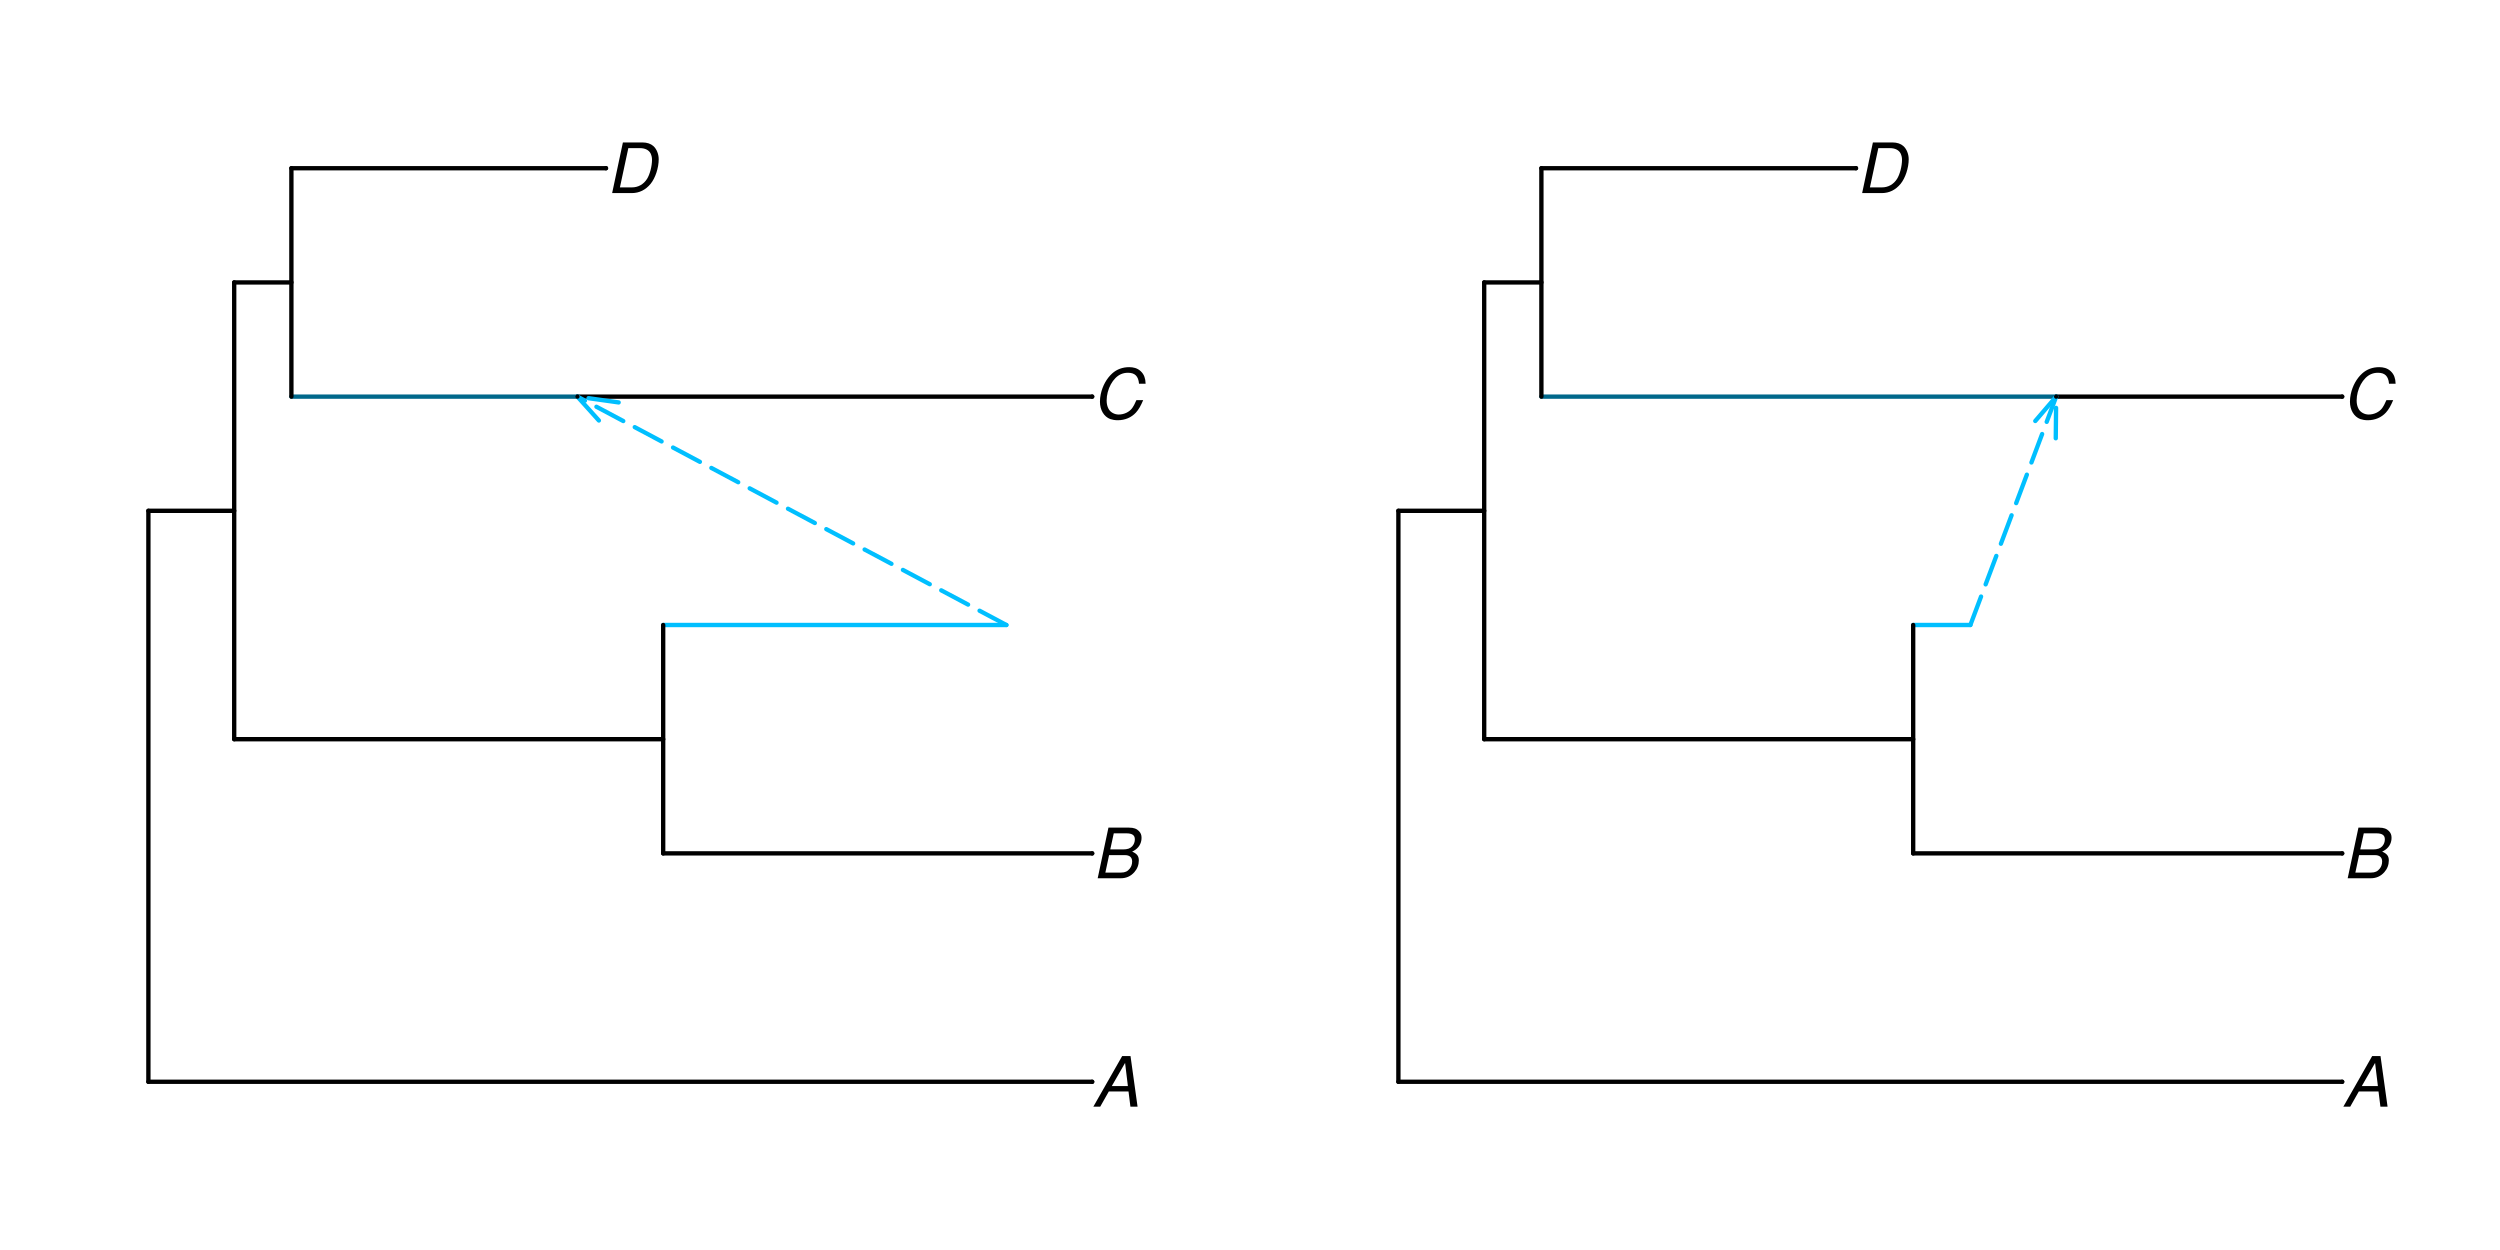
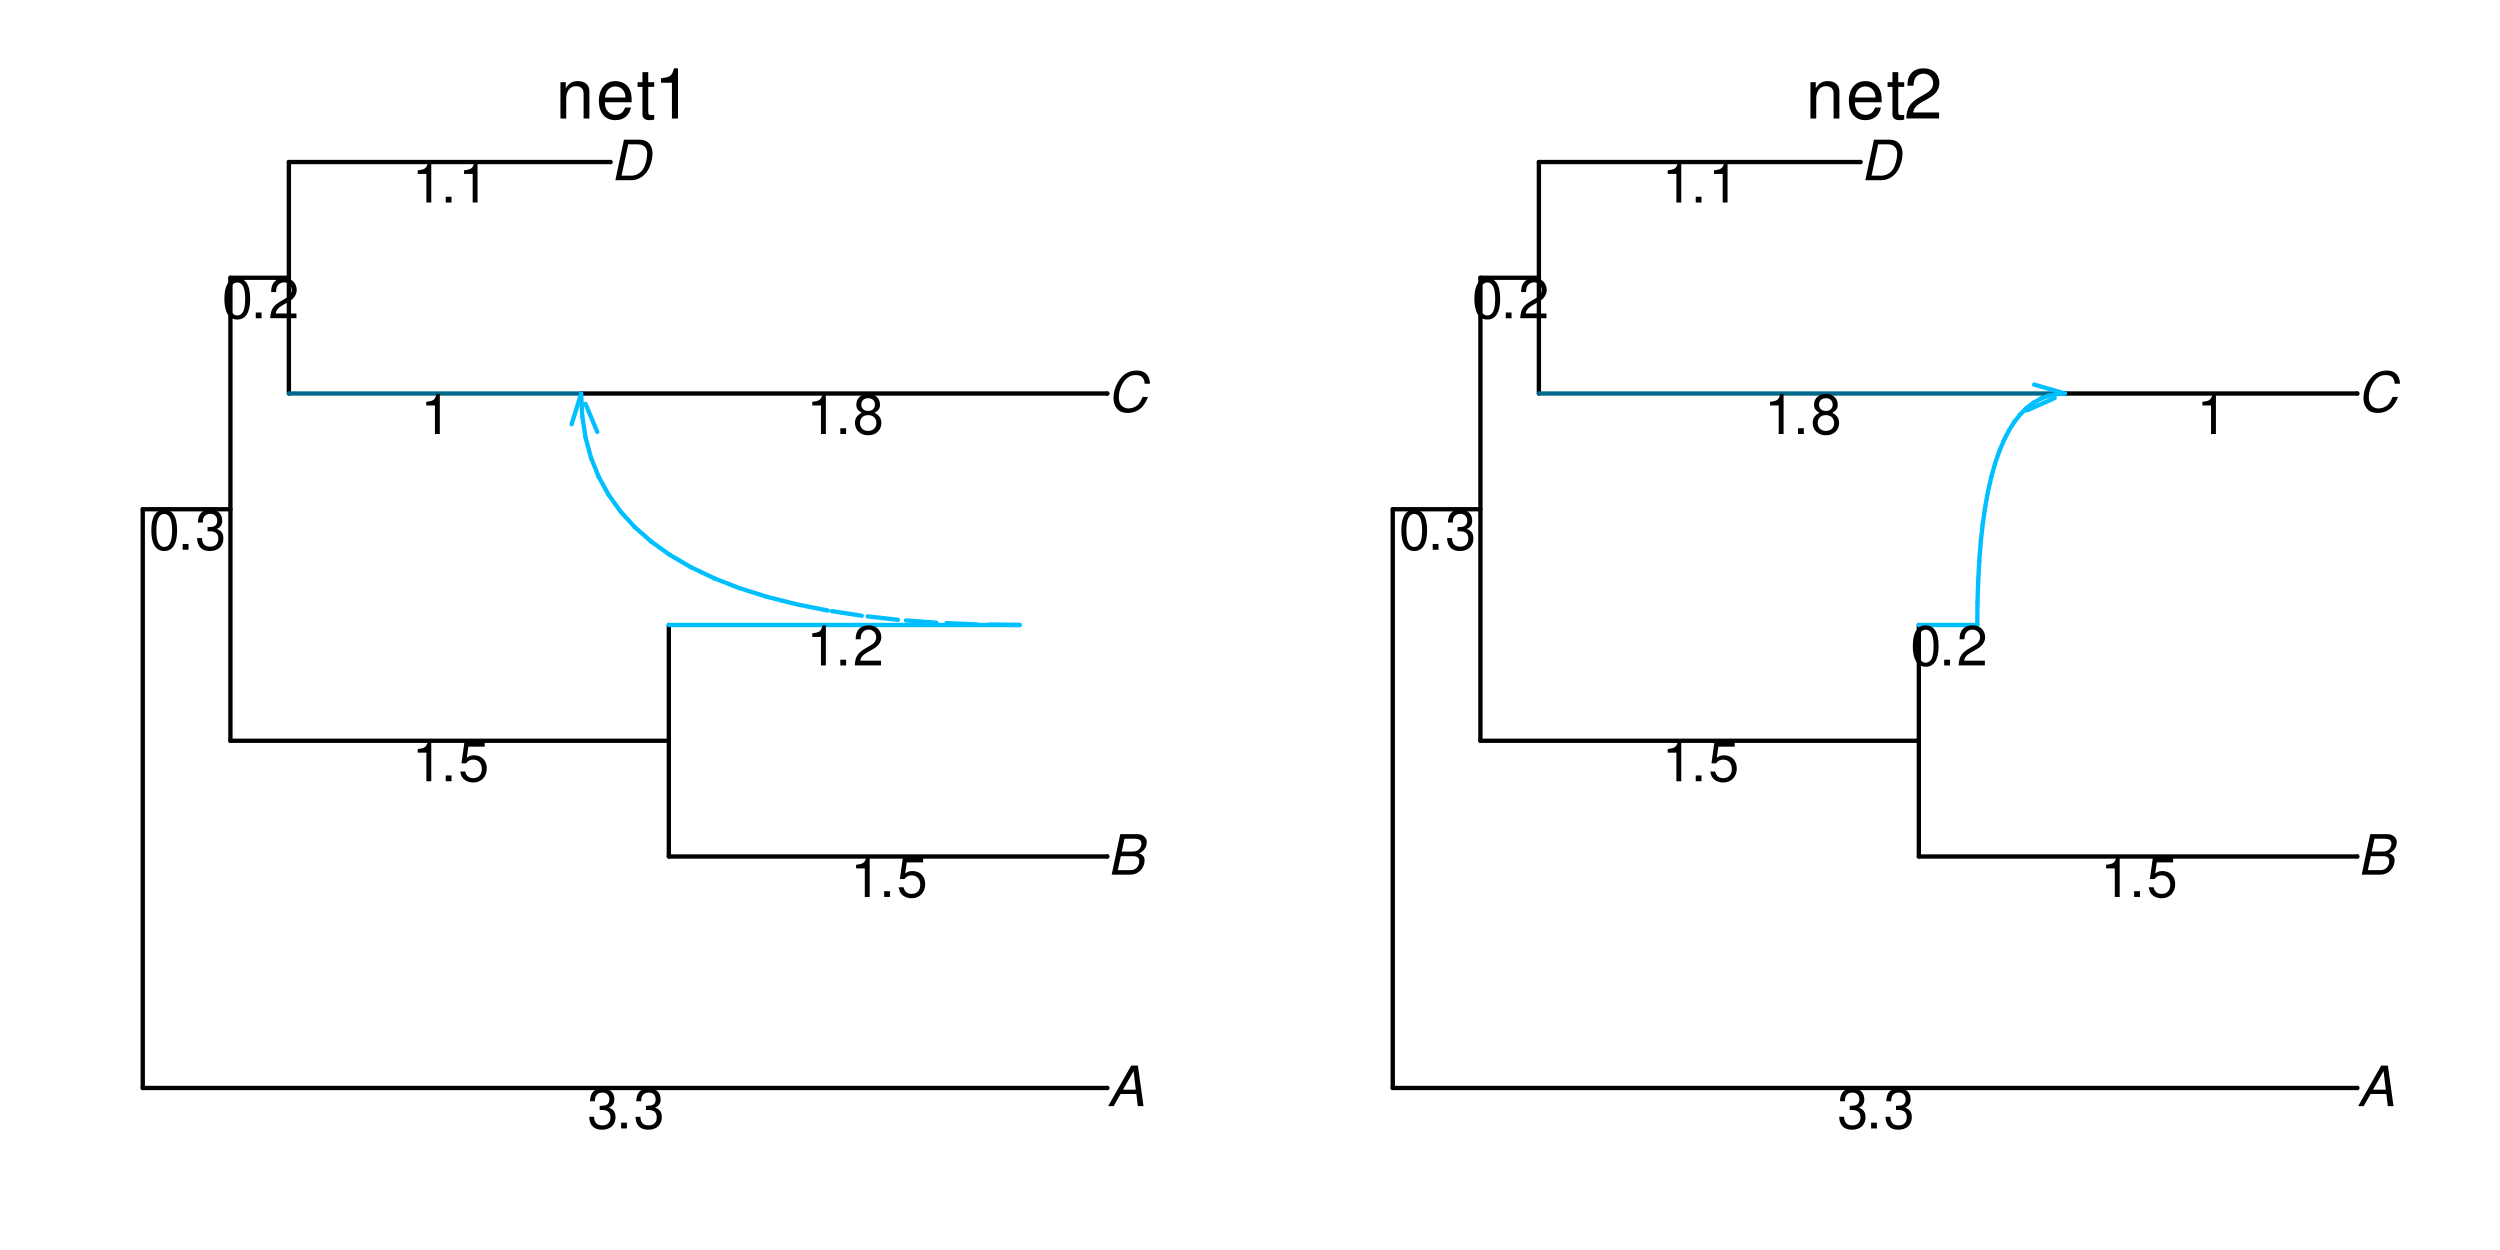
<svg xmlns="http://www.w3.org/2000/svg" xmlns:xlink="http://www.w3.org/1999/xlink" width="432pt" height="216pt" viewBox="0 0 432 216">
  <defs>
    <g>
      <g id="glyph-0-0">
-         <path d="M 6.281 -2.625 L 6.609 0 L 7.844 0 L 6.625 -8.75 L 5.188 -8.75 L 0.203 0 L 1.391 0 L 2.875 -2.625 Z M 6.172 -3.562 L 3.391 -3.562 L 5.688 -7.562 Z M 6.172 -3.562 " />
+         <path d="M 5.031 -2.094 L 5.281 0 L 6.266 0 L 5.297 -7 L 4.141 -7 L 0.156 0 L 1.109 0 L 2.297 -2.094 Z M 4.938 -2.844 L 2.719 -2.844 L 4.547 -6.047 Z M 4.938 -2.844 " />
      </g>
      <g id="glyph-0-1">
-         <path d="M 0.953 0 L 4.906 0 C 5.891 0 6.656 -0.344 7.281 -1.047 C 7.797 -1.625 8.062 -2.312 8.062 -3.094 C 8.062 -3.828 7.734 -4.25 6.906 -4.609 C 7.766 -4.984 8.328 -5.656 8.484 -6.484 C 8.516 -6.641 8.531 -6.812 8.531 -7.016 C 8.531 -7.469 8.406 -7.812 8.094 -8.141 C 7.688 -8.562 7.188 -8.75 6.359 -8.75 L 2.812 -8.75 Z M 3.125 -4.984 L 3.734 -7.766 L 5.891 -7.766 C 6.922 -7.766 7.375 -7.438 7.375 -6.734 C 7.375 -6.281 7.219 -5.859 6.922 -5.531 C 6.562 -5.141 6.094 -4.984 5.297 -4.984 Z M 2.281 -0.984 L 2.922 -4 L 5.641 -4 C 6.469 -4 6.906 -3.625 6.906 -2.906 C 6.906 -2.438 6.781 -2.031 6.5 -1.672 C 6.125 -1.188 5.672 -0.984 5 -0.984 Z M 2.281 -0.984 " />
+         <path d="M 0.766 0 L 3.922 0 C 4.703 0 5.328 -0.266 5.828 -0.828 C 6.234 -1.297 6.453 -1.859 6.453 -2.469 C 6.453 -3.062 6.188 -3.391 5.516 -3.688 C 6.203 -3.984 6.656 -4.531 6.781 -5.188 C 6.812 -5.312 6.828 -5.453 6.828 -5.609 C 6.828 -5.984 6.719 -6.25 6.469 -6.5 C 6.156 -6.844 5.75 -7 5.078 -7 L 2.25 -7 Z M 2.5 -3.984 L 2.984 -6.203 L 4.703 -6.203 C 5.531 -6.203 5.906 -5.953 5.906 -5.375 C 5.906 -5.031 5.766 -4.688 5.531 -4.422 C 5.25 -4.109 4.875 -3.984 4.234 -3.984 Z M 1.828 -0.781 L 2.344 -3.188 L 4.516 -3.188 C 5.172 -3.188 5.531 -2.891 5.531 -2.328 C 5.531 -1.953 5.422 -1.625 5.203 -1.328 C 4.906 -0.953 4.531 -0.781 4 -0.781 Z M 1.828 -0.781 " />
      </g>
      <g id="glyph-0-2">
-         <path d="M 9.234 -6.031 C 9.219 -6.547 9.156 -6.859 9.031 -7.219 C 8.781 -7.938 8.156 -8.531 7.422 -8.75 C 7.109 -8.844 6.75 -8.891 6.391 -8.891 C 5.266 -8.891 4.25 -8.516 3.469 -7.812 C 2.5 -6.938 1.797 -5.672 1.484 -4.234 C 1.391 -3.797 1.344 -3.344 1.344 -2.906 C 1.344 -1.484 2.047 -0.328 3.125 0.078 C 3.5 0.203 3.938 0.281 4.406 0.281 C 5.672 0.281 6.781 -0.188 7.562 -1.047 C 8.031 -1.562 8.406 -2.219 8.812 -3.188 L 7.641 -3.188 C 7.344 -2.516 7.156 -2.141 6.938 -1.844 C 6.438 -1.141 5.516 -0.703 4.578 -0.703 C 3.859 -0.703 3.141 -1.094 2.828 -1.688 C 2.609 -2.094 2.5 -2.578 2.5 -3.125 C 2.5 -5.078 3.594 -7.094 5 -7.688 C 5.359 -7.844 5.766 -7.922 6.188 -7.922 C 7.391 -7.922 7.984 -7.328 8.094 -6.031 Z M 9.234 -6.031 " />
+         <path d="M 7.391 -4.828 C 7.375 -5.234 7.312 -5.484 7.219 -5.766 C 7.016 -6.344 6.531 -6.828 5.938 -7 C 5.672 -7.078 5.406 -7.109 5.109 -7.109 C 4.219 -7.109 3.391 -6.812 2.766 -6.25 C 2 -5.547 1.438 -4.531 1.188 -3.391 C 1.109 -3.031 1.078 -2.672 1.078 -2.328 C 1.078 -1.188 1.625 -0.266 2.5 0.062 C 2.797 0.156 3.141 0.219 3.516 0.219 C 4.531 0.219 5.422 -0.156 6.047 -0.828 C 6.422 -1.25 6.719 -1.781 7.047 -2.547 L 6.109 -2.547 C 5.875 -2 5.719 -1.719 5.547 -1.484 C 5.141 -0.906 4.406 -0.562 3.656 -0.562 C 3.078 -0.562 2.516 -0.875 2.266 -1.344 C 2.094 -1.672 2 -2.062 2 -2.5 C 2 -4.062 2.875 -5.672 4 -6.156 C 4.281 -6.281 4.609 -6.328 4.938 -6.328 C 5.906 -6.328 6.391 -5.859 6.469 -4.828 Z M 7.391 -4.828 " />
      </g>
      <g id="glyph-0-3">
-         <path d="M 1.062 0 L 4.453 0 C 5.75 0 6.844 -0.547 7.719 -1.609 C 8.531 -2.609 9.109 -4.359 9.109 -5.859 C 9.109 -6.734 8.75 -7.625 8.188 -8.125 C 7.734 -8.531 7.094 -8.75 6.312 -8.75 L 2.922 -8.75 Z M 2.406 -0.984 L 3.859 -7.766 L 5.906 -7.766 C 6.734 -7.766 7.375 -7.453 7.688 -6.891 C 7.859 -6.547 7.953 -6.188 7.953 -5.766 C 7.953 -4.656 7.578 -3.219 7.094 -2.453 C 6.484 -1.5 5.562 -0.984 4.469 -0.984 Z M 2.406 -0.984 " />
+         <path d="M 0.859 0 L 3.562 0 C 4.594 0 5.469 -0.438 6.172 -1.281 C 6.828 -2.094 7.281 -3.484 7.281 -4.688 C 7.281 -5.375 7 -6.094 6.547 -6.5 C 6.172 -6.828 5.672 -7 5.047 -7 L 2.344 -7 Z M 1.922 -0.781 L 3.078 -6.203 L 4.719 -6.203 C 5.375 -6.203 5.891 -5.953 6.141 -5.5 C 6.281 -5.234 6.359 -4.938 6.359 -4.609 C 6.359 -3.719 6.062 -2.578 5.672 -1.969 C 5.188 -1.203 4.438 -0.781 3.562 -0.781 Z M 1.922 -0.781 " />
+       </g>
+       <g id="glyph-1-0">
+         <path d="M 2.125 -3.188 L 2.578 -3.188 C 3.5 -3.188 3.984 -2.766 3.984 -1.922 C 3.984 -1.062 3.469 -0.531 2.594 -0.531 C 1.656 -0.531 1.203 -1 1.156 -2.016 L 0.312 -2.016 C 0.344 -1.453 0.438 -1.094 0.609 -0.781 C 0.953 -0.109 1.625 0.219 2.547 0.219 C 3.953 0.219 4.859 -0.625 4.859 -1.938 C 4.859 -2.828 4.516 -3.297 3.703 -3.594 C 4.344 -3.844 4.656 -4.328 4.656 -5.031 C 4.656 -6.219 3.875 -6.938 2.578 -6.938 C 1.203 -6.938 0.484 -6.172 0.453 -4.703 L 1.297 -4.703 C 1.312 -5.125 1.344 -5.359 1.453 -5.578 C 1.641 -5.969 2.062 -6.203 2.594 -6.203 C 3.344 -6.203 3.797 -5.75 3.797 -5 C 3.797 -4.516 3.609 -4.219 3.25 -4.047 C 3.016 -3.953 2.703 -3.922 2.125 -3.906 Z M 2.125 -3.188 " />
+       </g>
+       <g id="glyph-1-1">
+         <path d="M 1.828 -1 L 0.828 -1 L 0.828 0 L 1.828 0 Z M 1.828 -1 " />
+       </g>
+       <g id="glyph-1-2">
+         <path d="M 2.484 -4.938 L 2.484 0 L 3.328 0 L 3.328 -6.938 L 2.766 -6.938 C 2.469 -5.875 2.281 -5.734 0.984 -5.562 L 0.984 -4.938 Z M 2.484 -4.938 " />
+       </g>
+       <g id="glyph-1-3">
+         <path d="M 4.562 -6.797 L 1.062 -6.797 L 0.547 -3.094 L 1.328 -3.094 C 1.719 -3.562 2.047 -3.734 2.578 -3.734 C 3.484 -3.734 4.062 -3.109 4.062 -2.094 C 4.062 -1.125 3.484 -0.531 2.578 -0.531 C 1.828 -0.531 1.375 -0.906 1.188 -1.672 L 0.328 -1.672 C 0.453 -1.109 0.547 -0.844 0.75 -0.594 C 1.125 -0.078 1.828 0.219 2.594 0.219 C 3.969 0.219 4.922 -0.781 4.922 -2.219 C 4.922 -3.562 4.031 -4.484 2.719 -4.484 C 2.25 -4.484 1.859 -4.359 1.469 -4.062 L 1.734 -5.969 L 4.562 -5.969 Z M 4.562 -6.797 " />
+       </g>
+       <g id="glyph-1-4">
+         <path d="M 4.859 -0.828 L 1.281 -0.828 C 1.359 -1.406 1.672 -1.781 2.5 -2.281 L 3.469 -2.828 C 4.406 -3.344 4.906 -4.062 4.906 -4.906 C 4.906 -5.484 4.672 -6.031 4.266 -6.406 C 3.859 -6.766 3.375 -6.938 2.719 -6.938 C 1.859 -6.938 1.219 -6.625 0.844 -6.031 C 0.609 -5.672 0.5 -5.234 0.484 -4.531 L 1.328 -4.531 C 1.359 -5.016 1.406 -5.281 1.531 -5.516 C 1.75 -5.938 2.188 -6.203 2.703 -6.203 C 3.469 -6.203 4.031 -5.641 4.031 -4.891 C 4.031 -4.344 3.719 -3.859 3.125 -3.516 L 2.234 -3 C 0.812 -2.172 0.406 -1.531 0.328 -0.016 L 4.859 -0.016 Z M 4.859 -0.828 " />
+       </g>
+       <g id="glyph-1-5">
+         <path d="M 3.75 -3.656 C 4.469 -4.094 4.688 -4.438 4.688 -5.078 C 4.688 -6.172 3.844 -6.938 2.641 -6.938 C 1.438 -6.938 0.594 -6.172 0.594 -5.094 C 0.594 -4.438 0.812 -4.094 1.516 -3.656 C 0.734 -3.266 0.359 -2.703 0.359 -1.922 C 0.359 -0.656 1.281 0.219 2.641 0.219 C 3.984 0.219 4.922 -0.656 4.922 -1.922 C 4.922 -2.703 4.531 -3.266 3.75 -3.656 Z M 2.641 -6.188 C 3.359 -6.188 3.812 -5.75 3.812 -5.062 C 3.812 -4.406 3.344 -3.984 2.641 -3.984 C 1.922 -3.984 1.453 -4.406 1.453 -5.078 C 1.453 -5.75 1.922 -6.188 2.641 -6.188 Z M 2.641 -3.266 C 3.484 -3.266 4.062 -2.719 4.062 -1.906 C 4.062 -1.078 3.484 -0.531 2.625 -0.531 C 1.797 -0.531 1.219 -1.094 1.219 -1.906 C 1.219 -2.719 1.781 -3.266 2.641 -3.266 Z M 2.641 -3.266 " />
+       </g>
+       <g id="glyph-1-6">
+         <path d="M 2.641 -6.938 C 2 -6.938 1.422 -6.656 1.078 -6.172 C 0.641 -5.562 0.406 -4.641 0.406 -3.359 C 0.406 -1.016 1.188 0.219 2.641 0.219 C 4.078 0.219 4.859 -1.016 4.859 -3.297 C 4.859 -4.641 4.656 -5.547 4.203 -6.172 C 3.844 -6.656 3.281 -6.938 2.641 -6.938 Z M 2.641 -6.188 C 3.547 -6.188 4 -5.25 4 -3.375 C 4 -1.406 3.562 -0.484 2.625 -0.484 C 1.734 -0.484 1.281 -1.438 1.281 -3.344 C 1.281 -5.25 1.734 -6.188 2.641 -6.188 Z M 2.641 -6.188 " />
+       </g>
+       <g id="glyph-2-0">
+         <path d="M 0.844 -6.281 L 0.844 0 L 1.844 0 L 1.844 -3.469 C 1.844 -4.75 2.516 -5.594 3.547 -5.594 C 4.344 -5.594 4.844 -5.109 4.844 -4.359 L 4.844 0 L 5.844 0 L 5.844 -4.75 C 5.844 -5.797 5.062 -6.469 3.859 -6.469 C 2.922 -6.469 2.312 -6.109 1.766 -5.234 L 1.766 -6.281 Z M 0.844 -6.281 " />
+       </g>
+       <g id="glyph-2-1">
+         <path d="M 6.156 -2.812 C 6.156 -3.766 6.078 -4.344 5.906 -4.812 C 5.5 -5.844 4.531 -6.469 3.359 -6.469 C 1.609 -6.469 0.484 -5.141 0.484 -3.062 C 0.484 -0.984 1.562 0.281 3.344 0.281 C 4.781 0.281 5.766 -0.547 6.031 -1.906 L 5.016 -1.906 C 4.734 -1.078 4.172 -0.641 3.375 -0.641 C 2.734 -0.641 2.203 -0.938 1.859 -1.469 C 1.625 -1.828 1.531 -2.188 1.531 -2.812 Z M 1.547 -3.625 C 1.625 -4.781 2.344 -5.547 3.344 -5.547 C 4.375 -5.547 5.078 -4.75 5.078 -3.625 Z M 1.547 -3.625 " />
+       </g>
+       <g id="glyph-2-2">
+         <path d="M 3.047 -6.281 L 2.016 -6.281 L 2.016 -8.016 L 1.016 -8.016 L 1.016 -6.281 L 0.172 -6.281 L 0.172 -5.469 L 1.016 -5.469 L 1.016 -0.719 C 1.016 -0.078 1.453 0.281 2.234 0.281 C 2.5 0.281 2.719 0.25 3.047 0.188 L 3.047 -0.641 C 2.906 -0.609 2.766 -0.594 2.562 -0.594 C 2.141 -0.594 2.016 -0.719 2.016 -1.156 L 2.016 -5.469 L 3.047 -5.469 Z M 3.047 -6.281 " />
+       </g>
+       <g id="glyph-2-3">
+         <path d="M 3.109 -6.188 L 3.109 0 L 4.156 0 L 4.156 -8.672 L 3.469 -8.672 C 3.094 -7.344 2.859 -7.156 1.219 -6.953 L 1.219 -6.188 Z M 3.109 -6.188 " />
+       </g>
+       <g id="glyph-2-4">
+         <path d="M 6.078 -1.047 L 1.594 -1.047 C 1.703 -1.766 2.094 -2.219 3.125 -2.859 L 4.328 -3.531 C 5.516 -4.188 6.125 -5.078 6.125 -6.141 C 6.125 -6.859 5.844 -7.531 5.344 -8 C 4.844 -8.453 4.219 -8.672 3.406 -8.672 C 2.328 -8.672 1.531 -8.297 1.062 -7.547 C 0.75 -7.094 0.625 -6.547 0.594 -5.672 L 1.656 -5.672 C 1.688 -6.266 1.766 -6.609 1.906 -6.906 C 2.188 -7.422 2.734 -7.75 3.375 -7.75 C 4.328 -7.75 5.047 -7.062 5.047 -6.125 C 5.047 -5.422 4.656 -4.828 3.906 -4.391 L 2.797 -3.75 C 1.016 -2.719 0.5 -1.906 0.406 -0.016 L 6.078 -0.016 Z M 6.078 -1.047 " />
      </g>
    </g>
  </defs>
  <rect x="-43.2" y="-21.6" width="518.4" height="259.2" fill="rgb(100%, 100%, 100%)" fill-opacity="1" />
-   <path fill="none" stroke-width="0.75" stroke-linecap="round" stroke-linejoin="round" stroke="rgb(0%, 0%, 0%)" stroke-opacity="1" stroke-miterlimit="10" d="M 25.641 186.934 L 188.727 186.934 " />
-   <path fill="none" stroke-width="0.75" stroke-linecap="round" stroke-linejoin="round" stroke="rgb(0%, 0%, 0%)" stroke-opacity="1" stroke-miterlimit="10" d="M 114.598 147.465 L 188.727 147.465 " />
-   <path fill="none" stroke-width="0.75" stroke-linecap="round" stroke-linejoin="round" stroke="rgb(0%, 74.902%, 100%)" stroke-opacity="1" stroke-miterlimit="10" d="M 114.598 108 L 173.902 108 " />
-   <path fill="none" stroke-width="0.75" stroke-linecap="round" stroke-linejoin="round" stroke="rgb(0%, 0%, 0%)" stroke-opacity="1" stroke-miterlimit="10" d="M 40.469 127.734 L 114.598 127.734 " />
-   <path fill="none" stroke-width="0.75" stroke-linecap="round" stroke-linejoin="round" stroke="rgb(0%, 0%, 0%)" stroke-opacity="1" stroke-miterlimit="10" d="M 99.773 68.535 L 188.727 68.535 " />
-   <path fill="none" stroke-width="0.75" stroke-linecap="round" stroke-linejoin="round" stroke="rgb(0%, 40.784%, 54.51%)" stroke-opacity="1" stroke-miterlimit="10" d="M 50.352 68.535 L 99.773 68.535 " />
-   <path fill="none" stroke-width="0.75" stroke-linecap="round" stroke-linejoin="round" stroke="rgb(0%, 0%, 0%)" stroke-opacity="1" stroke-miterlimit="10" d="M 50.352 29.066 L 104.715 29.066 " />
-   <path fill="none" stroke-width="0.75" stroke-linecap="round" stroke-linejoin="round" stroke="rgb(0%, 0%, 0%)" stroke-opacity="1" stroke-miterlimit="10" d="M 40.469 48.801 L 50.352 48.801 " />
-   <path fill="none" stroke-width="0.75" stroke-linecap="round" stroke-linejoin="round" stroke="rgb(0%, 0%, 0%)" stroke-opacity="1" stroke-miterlimit="10" d="M 25.641 88.266 L 40.469 88.266 " />
-   <path fill="none" stroke-width="0.75" stroke-linecap="round" stroke-linejoin="round" stroke="rgb(0%, 74.902%, 100%)" stroke-opacity="1" stroke-dasharray="5.25 2.25" stroke-miterlimit="10" d="M 173.902 108 L 99.773 68.535 " />
-   <path fill="none" stroke-width="0.75" stroke-linecap="round" stroke-linejoin="round" stroke="rgb(0%, 74.902%, 100%)" stroke-opacity="1" stroke-dasharray="5.25 2.25" stroke-miterlimit="10" d="M 106.902 69.539 L 99.773 68.535 L 104.586 73.887 " />
-   <path fill="none" stroke-width="0.75" stroke-linecap="round" stroke-linejoin="round" stroke="rgb(0%, 0%, 0%)" stroke-opacity="1" stroke-miterlimit="10" d="M 188.727 186.934 L 188.727 186.934 " />
-   <path fill="none" stroke-width="0.75" stroke-linecap="round" stroke-linejoin="round" stroke="rgb(0%, 0%, 0%)" stroke-opacity="1" stroke-miterlimit="10" d="M 188.727 147.465 L 188.727 147.465 " />
-   <path fill="none" stroke-width="0.75" stroke-linecap="round" stroke-linejoin="round" stroke="rgb(0%, 0%, 0%)" stroke-opacity="1" stroke-miterlimit="10" d="M 114.598 147.465 L 114.598 108 " />
-   <path fill="none" stroke-width="0.75" stroke-linecap="round" stroke-linejoin="round" stroke="rgb(0%, 0%, 0%)" stroke-opacity="1" stroke-miterlimit="10" d="M 188.727 68.535 L 188.727 68.535 " />
-   <path fill="none" stroke-width="0.75" stroke-linecap="round" stroke-linejoin="round" stroke="rgb(0%, 0%, 0%)" stroke-opacity="1" stroke-miterlimit="10" d="M 99.773 68.535 L 99.773 68.535 " />
-   <path fill="none" stroke-width="0.75" stroke-linecap="round" stroke-linejoin="round" stroke="rgb(0%, 0%, 0%)" stroke-opacity="1" stroke-miterlimit="10" d="M 104.715 29.066 L 104.715 29.066 " />
-   <path fill="none" stroke-width="0.75" stroke-linecap="round" stroke-linejoin="round" stroke="rgb(0%, 0%, 0%)" stroke-opacity="1" stroke-miterlimit="10" d="M 50.352 68.535 L 50.352 29.066 " />
-   <path fill="none" stroke-width="0.75" stroke-linecap="round" stroke-linejoin="round" stroke="rgb(0%, 0%, 0%)" stroke-opacity="1" stroke-miterlimit="10" d="M 40.469 127.734 L 40.469 48.801 " />
-   <path fill="none" stroke-width="0.75" stroke-linecap="round" stroke-linejoin="round" stroke="rgb(0%, 0%, 0%)" stroke-opacity="1" stroke-miterlimit="10" d="M 25.641 186.934 L 25.641 88.266 " />
-   <g fill="rgb(0%, 0%, 0%)" fill-opacity="1">
-     <use xlink:href="#glyph-0-0" x="188.727" y="191.233" />
-   </g>
-   <g fill="rgb(0%, 0%, 0%)" fill-opacity="1">
-     <use xlink:href="#glyph-0-1" x="188.727" y="151.765" />
-   </g>
-   <g fill="rgb(0%, 0%, 0%)" fill-opacity="1">
-     <use xlink:href="#glyph-0-2" x="188.727" y="72.335" />
-   </g>
-   <g fill="rgb(0%, 0%, 0%)" fill-opacity="1">
-     <use xlink:href="#glyph-0-3" x="104.715" y="33.366" />
-   </g>
-   <path fill="none" stroke-width="0.75" stroke-linecap="round" stroke-linejoin="round" stroke="rgb(0%, 0%, 0%)" stroke-opacity="1" stroke-miterlimit="10" d="M 241.641 186.934 L 404.727 186.934 " />
-   <path fill="none" stroke-width="0.75" stroke-linecap="round" stroke-linejoin="round" stroke="rgb(0%, 0%, 0%)" stroke-opacity="1" stroke-miterlimit="10" d="M 330.598 147.465 L 404.727 147.465 " />
-   <path fill="none" stroke-width="0.75" stroke-linecap="round" stroke-linejoin="round" stroke="rgb(0%, 74.902%, 100%)" stroke-opacity="1" stroke-miterlimit="10" d="M 330.598 108 L 340.48 108 " />
-   <path fill="none" stroke-width="0.75" stroke-linecap="round" stroke-linejoin="round" stroke="rgb(0%, 0%, 0%)" stroke-opacity="1" stroke-miterlimit="10" d="M 256.469 127.734 L 330.598 127.734 " />
-   <path fill="none" stroke-width="0.75" stroke-linecap="round" stroke-linejoin="round" stroke="rgb(0%, 0%, 0%)" stroke-opacity="1" stroke-miterlimit="10" d="M 355.309 68.535 L 404.727 68.535 " />
-   <path fill="none" stroke-width="0.75" stroke-linecap="round" stroke-linejoin="round" stroke="rgb(0%, 40.784%, 54.51%)" stroke-opacity="1" stroke-miterlimit="10" d="M 266.352 68.535 L 355.309 68.535 " />
-   <path fill="none" stroke-width="0.75" stroke-linecap="round" stroke-linejoin="round" stroke="rgb(0%, 0%, 0%)" stroke-opacity="1" stroke-miterlimit="10" d="M 266.352 29.066 L 320.715 29.066 " />
-   <path fill="none" stroke-width="0.75" stroke-linecap="round" stroke-linejoin="round" stroke="rgb(0%, 0%, 0%)" stroke-opacity="1" stroke-miterlimit="10" d="M 256.469 48.801 L 266.352 48.801 " />
-   <path fill="none" stroke-width="0.75" stroke-linecap="round" stroke-linejoin="round" stroke="rgb(0%, 0%, 0%)" stroke-opacity="1" stroke-miterlimit="10" d="M 241.641 88.266 L 256.469 88.266 " />
-   <path fill="none" stroke-width="0.75" stroke-linecap="round" stroke-linejoin="round" stroke="rgb(0%, 74.902%, 100%)" stroke-opacity="1" stroke-dasharray="5.25 2.25" stroke-miterlimit="10" d="M 340.48 108 L 355.309 68.535 " />
-   <path fill="none" stroke-width="0.75" stroke-linecap="round" stroke-linejoin="round" stroke="rgb(0%, 74.902%, 100%)" stroke-opacity="1" stroke-dasharray="5.25 2.25" stroke-miterlimit="10" d="M 355.234 75.734 L 355.309 68.535 L 350.621 74 " />
-   <path fill="none" stroke-width="0.75" stroke-linecap="round" stroke-linejoin="round" stroke="rgb(0%, 0%, 0%)" stroke-opacity="1" stroke-miterlimit="10" d="M 404.727 186.934 L 404.727 186.934 " />
-   <path fill="none" stroke-width="0.75" stroke-linecap="round" stroke-linejoin="round" stroke="rgb(0%, 0%, 0%)" stroke-opacity="1" stroke-miterlimit="10" d="M 404.727 147.465 L 404.727 147.465 " />
-   <path fill="none" stroke-width="0.75" stroke-linecap="round" stroke-linejoin="round" stroke="rgb(0%, 0%, 0%)" stroke-opacity="1" stroke-miterlimit="10" d="M 330.598 147.465 L 330.598 108 " />
-   <path fill="none" stroke-width="0.75" stroke-linecap="round" stroke-linejoin="round" stroke="rgb(0%, 0%, 0%)" stroke-opacity="1" stroke-miterlimit="10" d="M 404.727 68.535 L 404.727 68.535 " />
-   <path fill="none" stroke-width="0.75" stroke-linecap="round" stroke-linejoin="round" stroke="rgb(0%, 0%, 0%)" stroke-opacity="1" stroke-miterlimit="10" d="M 355.309 68.535 L 355.309 68.535 " />
-   <path fill="none" stroke-width="0.75" stroke-linecap="round" stroke-linejoin="round" stroke="rgb(0%, 0%, 0%)" stroke-opacity="1" stroke-miterlimit="10" d="M 320.715 29.066 L 320.715 29.066 " />
-   <path fill="none" stroke-width="0.75" stroke-linecap="round" stroke-linejoin="round" stroke="rgb(0%, 0%, 0%)" stroke-opacity="1" stroke-miterlimit="10" d="M 266.352 68.535 L 266.352 29.066 " />
-   <path fill="none" stroke-width="0.75" stroke-linecap="round" stroke-linejoin="round" stroke="rgb(0%, 0%, 0%)" stroke-opacity="1" stroke-miterlimit="10" d="M 256.469 127.734 L 256.469 48.801 " />
-   <path fill="none" stroke-width="0.75" stroke-linecap="round" stroke-linejoin="round" stroke="rgb(0%, 0%, 0%)" stroke-opacity="1" stroke-miterlimit="10" d="M 241.641 186.934 L 241.641 88.266 " />
-   <g fill="rgb(0%, 0%, 0%)" fill-opacity="1">
-     <use xlink:href="#glyph-0-0" x="404.727" y="191.233" />
-   </g>
-   <g fill="rgb(0%, 0%, 0%)" fill-opacity="1">
-     <use xlink:href="#glyph-0-1" x="404.727" y="151.765" />
-   </g>
-   <g fill="rgb(0%, 0%, 0%)" fill-opacity="1">
-     <use xlink:href="#glyph-0-2" x="404.727" y="72.335" />
-   </g>
-   <g fill="rgb(0%, 0%, 0%)" fill-opacity="1">
-     <use xlink:href="#glyph-0-3" x="320.715" y="33.366" />
+   <path fill="none" stroke-width="0.75" stroke-linecap="round" stroke-linejoin="round" stroke="rgb(0%, 0%, 0%)" stroke-opacity="1" stroke-miterlimit="10" d="M 191.332 188 L 191.332 188 " />
+   <path fill="none" stroke-width="0.75" stroke-linecap="round" stroke-linejoin="round" stroke="rgb(0%, 0%, 0%)" stroke-opacity="1" stroke-miterlimit="10" d="M 191.332 148 L 191.332 148 " />
+   <path fill="none" stroke-width="0.75" stroke-linecap="round" stroke-linejoin="round" stroke="rgb(0%, 0%, 0%)" stroke-opacity="1" stroke-miterlimit="10" d="M 115.574 148 L 115.574 108 " />
+   <path fill="none" stroke-width="0.75" stroke-linecap="round" stroke-linejoin="round" stroke="rgb(0%, 0%, 0%)" stroke-opacity="1" stroke-miterlimit="10" d="M 191.332 68 L 191.332 68 " />
+   <path fill="none" stroke-width="0.75" stroke-linecap="round" stroke-linejoin="round" stroke="rgb(0%, 0%, 0%)" stroke-opacity="1" stroke-miterlimit="10" d="M 100.426 68 L 100.426 68 " />
+   <path fill="none" stroke-width="0.75" stroke-linecap="round" stroke-linejoin="round" stroke="rgb(0%, 0%, 0%)" stroke-opacity="1" stroke-miterlimit="10" d="M 105.477 28 L 105.477 28 " />
+   <path fill="none" stroke-width="0.75" stroke-linecap="round" stroke-linejoin="round" stroke="rgb(0%, 0%, 0%)" stroke-opacity="1" stroke-miterlimit="10" d="M 49.918 68 L 49.918 28 " />
+   <path fill="none" stroke-width="0.75" stroke-linecap="round" stroke-linejoin="round" stroke="rgb(0%, 0%, 0%)" stroke-opacity="1" stroke-miterlimit="10" d="M 39.816 128 L 39.816 48 " />
+   <path fill="none" stroke-width="0.75" stroke-linecap="round" stroke-linejoin="round" stroke="rgb(0%, 0%, 0%)" stroke-opacity="1" stroke-miterlimit="10" d="M 24.668 188 L 24.668 88 " />
+   <path fill="none" stroke-width="0.75" stroke-linecap="round" stroke-linejoin="round" stroke="rgb(0%, 0%, 0%)" stroke-opacity="1" stroke-miterlimit="10" d="M 24.668 188 L 191.332 188 " />
+   <path fill="none" stroke-width="0.75" stroke-linecap="round" stroke-linejoin="round" stroke="rgb(0%, 0%, 0%)" stroke-opacity="1" stroke-miterlimit="10" d="M 115.574 148 L 191.332 148 " />
+   <path fill="none" stroke-width="0.75" stroke-linecap="round" stroke-linejoin="round" stroke="rgb(0%, 74.902%, 100%)" stroke-opacity="1" stroke-miterlimit="10" d="M 115.574 108 L 176.184 108 " />
+   <path fill="none" stroke-width="0.75" stroke-linecap="round" stroke-linejoin="round" stroke="rgb(0%, 0%, 0%)" stroke-opacity="1" stroke-miterlimit="10" d="M 39.816 128 L 115.574 128 " />
+   <path fill="none" stroke-width="0.75" stroke-linecap="round" stroke-linejoin="round" stroke="rgb(0%, 0%, 0%)" stroke-opacity="1" stroke-miterlimit="10" d="M 100.426 68 L 191.332 68 " />
+   <path fill="none" stroke-width="0.75" stroke-linecap="round" stroke-linejoin="round" stroke="rgb(0%, 40.784%, 54.51%)" stroke-opacity="1" stroke-miterlimit="10" d="M 49.918 68 L 100.426 68 " />
+   <path fill="none" stroke-width="0.75" stroke-linecap="round" stroke-linejoin="round" stroke="rgb(0%, 0%, 0%)" stroke-opacity="1" stroke-miterlimit="10" d="M 49.918 28 L 105.477 28 " />
+   <path fill="none" stroke-width="0.75" stroke-linecap="round" stroke-linejoin="round" stroke="rgb(0%, 0%, 0%)" stroke-opacity="1" stroke-miterlimit="10" d="M 39.816 48 L 49.918 48 " />
+   <path fill="none" stroke-width="0.75" stroke-linecap="round" stroke-linejoin="round" stroke="rgb(0%, 0%, 0%)" stroke-opacity="1" stroke-miterlimit="10" d="M 24.668 88 L 39.816 88 " />
+   <path fill="none" stroke-width="0.75" stroke-linecap="round" stroke-linejoin="round" stroke="rgb(0%, 74.902%, 100%)" stroke-opacity="1" stroke-dasharray="5.25 2.25" stroke-miterlimit="10" d="M 176.184 108 L 168.797 107.898 " />
+   <path fill="none" stroke-width="0.75" stroke-linecap="round" stroke-linejoin="round" stroke="rgb(0%, 74.902%, 100%)" stroke-opacity="1" stroke-dasharray="5.25 2.25" stroke-miterlimit="10" d="M 168.797 107.898 L 161.789 107.602 " />
+   <path fill="none" stroke-width="0.75" stroke-linecap="round" stroke-linejoin="round" stroke="rgb(0%, 74.902%, 100%)" stroke-opacity="1" stroke-dasharray="5.25 2.25" stroke-miterlimit="10" d="M 161.789 107.602 L 155.16 107.102 " />
+   <path fill="none" stroke-width="0.75" stroke-linecap="round" stroke-linejoin="round" stroke="rgb(0%, 74.902%, 100%)" stroke-opacity="1" stroke-dasharray="5.25 2.25" stroke-miterlimit="10" d="M 155.16 107.102 L 148.91 106.398 " />
+   <path fill="none" stroke-width="0.75" stroke-linecap="round" stroke-linejoin="round" stroke="rgb(0%, 74.902%, 100%)" stroke-opacity="1" stroke-dasharray="5.25 2.25" stroke-miterlimit="10" d="M 148.91 106.398 L 143.039 105.5 " />
+   <path fill="none" stroke-width="0.75" stroke-linecap="round" stroke-linejoin="round" stroke="rgb(0%, 74.902%, 100%)" stroke-opacity="1" stroke-dasharray="5.25 2.25" stroke-miterlimit="10" d="M 143.039 105.5 L 137.547 104.398 " />
+   <path fill="none" stroke-width="0.75" stroke-linecap="round" stroke-linejoin="round" stroke="rgb(0%, 74.902%, 100%)" stroke-opacity="1" stroke-dasharray="5.25 2.25" stroke-miterlimit="10" d="M 137.547 104.398 L 132.434 103.102 " />
+   <path fill="none" stroke-width="0.75" stroke-linecap="round" stroke-linejoin="round" stroke="rgb(0%, 74.902%, 100%)" stroke-opacity="1" stroke-dasharray="5.25 2.25" stroke-miterlimit="10" d="M 132.434 103.102 L 127.695 101.602 " />
+   <path fill="none" stroke-width="0.75" stroke-linecap="round" stroke-linejoin="round" stroke="rgb(0%, 74.902%, 100%)" stroke-opacity="1" stroke-dasharray="5.25 2.25" stroke-miterlimit="10" d="M 127.695 101.602 L 123.34 99.898 " />
+   <path fill="none" stroke-width="0.75" stroke-linecap="round" stroke-linejoin="round" stroke="rgb(0%, 74.902%, 100%)" stroke-opacity="1" stroke-dasharray="5.25 2.25" stroke-miterlimit="10" d="M 123.34 99.898 L 119.363 98 " />
+   <path fill="none" stroke-width="0.75" stroke-linecap="round" stroke-linejoin="round" stroke="rgb(0%, 74.902%, 100%)" stroke-opacity="1" stroke-dasharray="5.25 2.25" stroke-miterlimit="10" d="M 119.363 98 L 115.766 95.898 " />
+   <path fill="none" stroke-width="0.75" stroke-linecap="round" stroke-linejoin="round" stroke="rgb(0%, 74.902%, 100%)" stroke-opacity="1" stroke-dasharray="5.25 2.25" stroke-miterlimit="10" d="M 115.766 95.898 L 112.547 93.602 " />
+   <path fill="none" stroke-width="0.75" stroke-linecap="round" stroke-linejoin="round" stroke="rgb(0%, 74.902%, 100%)" stroke-opacity="1" stroke-dasharray="5.25 2.25" stroke-miterlimit="10" d="M 112.547 93.602 L 109.703 91.102 " />
+   <path fill="none" stroke-width="0.75" stroke-linecap="round" stroke-linejoin="round" stroke="rgb(0%, 74.902%, 100%)" stroke-opacity="1" stroke-dasharray="5.25 2.25" stroke-miterlimit="10" d="M 109.703 91.102 L 107.242 88.398 " />
+   <path fill="none" stroke-width="0.75" stroke-linecap="round" stroke-linejoin="round" stroke="rgb(0%, 74.902%, 100%)" stroke-opacity="1" stroke-dasharray="5.25 2.25" stroke-miterlimit="10" d="M 107.242 88.398 L 105.16 85.5 " />
+   <path fill="none" stroke-width="0.75" stroke-linecap="round" stroke-linejoin="round" stroke="rgb(0%, 74.902%, 100%)" stroke-opacity="1" stroke-dasharray="5.25 2.25" stroke-miterlimit="10" d="M 105.16 85.5 L 103.453 82.398 " />
+   <path fill="none" stroke-width="0.75" stroke-linecap="round" stroke-linejoin="round" stroke="rgb(0%, 74.902%, 100%)" stroke-opacity="1" stroke-dasharray="5.25 2.25" stroke-miterlimit="10" d="M 103.453 82.398 L 102.129 79.102 " />
+   <path fill="none" stroke-width="0.75" stroke-linecap="round" stroke-linejoin="round" stroke="rgb(0%, 74.902%, 100%)" stroke-opacity="1" stroke-dasharray="5.25 2.25" stroke-miterlimit="10" d="M 102.129 79.102 L 101.184 75.602 " />
+   <path fill="none" stroke-width="0.75" stroke-linecap="round" stroke-linejoin="round" stroke="rgb(0%, 74.902%, 100%)" stroke-opacity="1" stroke-dasharray="5.25 2.25" stroke-miterlimit="10" d="M 101.184 75.602 L 100.613 71.898 " />
+   <path fill="none" stroke-width="0.75" stroke-linecap="round" stroke-linejoin="round" stroke="rgb(0%, 74.902%, 100%)" stroke-opacity="1" stroke-dasharray="5.25 2.25" stroke-miterlimit="10" d="M 100.613 71.898 L 100.426 68 " />
+   <path fill="none" stroke-width="0.75" stroke-linecap="round" stroke-linejoin="round" stroke="rgb(0%, 74.902%, 100%)" stroke-opacity="1" stroke-dasharray="5.25 2.25" stroke-miterlimit="10" d="M 103.211 74.637 L 100.426 68 L 98.293 74.879 " />
+   <g fill="rgb(0%, 0%, 0%)" fill-opacity="1">
+     <use xlink:href="#glyph-0-0" x="191.332" y="191.139" />
+   </g>
+   <g fill="rgb(0%, 0%, 0%)" fill-opacity="1">
+     <use xlink:href="#glyph-0-1" x="191.332" y="151.139" />
+   </g>
+   <g fill="rgb(0%, 0%, 0%)" fill-opacity="1">
+     <use xlink:href="#glyph-0-2" x="191.332" y="71.139" />
+   </g>
+   <g fill="rgb(0%, 0%, 0%)" fill-opacity="1">
+     <use xlink:href="#glyph-0-3" x="105.477" y="31.139" />
+   </g>
+   <g fill="rgb(0%, 0%, 0%)" fill-opacity="1">
+     <use xlink:href="#glyph-1-0" x="101.5" y="194.997" />
+     <use xlink:href="#glyph-1-1" x="106.5" y="194.997" />
+     <use xlink:href="#glyph-1-0" x="109.5" y="194.997" />
+   </g>
+   <g fill="rgb(0%, 0%, 0%)" fill-opacity="1">
+     <use xlink:href="#glyph-1-2" x="146.953" y="154.997" />
+     <use xlink:href="#glyph-1-1" x="151.953" y="154.997" />
+     <use xlink:href="#glyph-1-3" x="154.953" y="154.997" />
+   </g>
+   <g fill="rgb(0%, 0%, 0%)" fill-opacity="1">
+     <use xlink:href="#glyph-1-2" x="139.379" y="114.997" />
+     <use xlink:href="#glyph-1-1" x="144.379" y="114.997" />
+     <use xlink:href="#glyph-1-4" x="147.379" y="114.997" />
+   </g>
+   <g fill="rgb(0%, 0%, 0%)" fill-opacity="1">
+     <use xlink:href="#glyph-1-2" x="71.195" y="134.997" />
+     <use xlink:href="#glyph-1-1" x="76.195" y="134.997" />
+     <use xlink:href="#glyph-1-3" x="79.195" y="134.997" />
+   </g>
+   <g fill="rgb(0%, 0%, 0%)" fill-opacity="1">
+     <use xlink:href="#glyph-1-2" x="139.379" y="74.997" />
+     <use xlink:href="#glyph-1-1" x="144.379" y="74.997" />
+     <use xlink:href="#glyph-1-5" x="147.379" y="74.997" />
+   </g>
+   <g fill="rgb(0%, 0%, 0%)" fill-opacity="1">
+     <use xlink:href="#glyph-1-2" x="72.672" y="74.997" />
+   </g>
+   <g fill="rgb(0%, 0%, 0%)" fill-opacity="1">
+     <use xlink:href="#glyph-1-2" x="71.195" y="34.997" />
+     <use xlink:href="#glyph-1-1" x="76.195" y="34.997" />
+     <use xlink:href="#glyph-1-2" x="79.195" y="34.997" />
+   </g>
+   <g fill="rgb(0%, 0%, 0%)" fill-opacity="1">
+     <use xlink:href="#glyph-1-6" x="38.367" y="54.997" />
+     <use xlink:href="#glyph-1-1" x="43.367" y="54.997" />
+     <use xlink:href="#glyph-1-4" x="46.367" y="54.997" />
+   </g>
+   <g fill="rgb(0%, 0%, 0%)" fill-opacity="1">
+     <use xlink:href="#glyph-1-6" x="25.742" y="94.997" />
+     <use xlink:href="#glyph-1-1" x="30.742" y="94.997" />
+     <use xlink:href="#glyph-1-0" x="33.742" y="94.997" />
+   </g>
+   <g fill="rgb(0%, 0%, 0%)" fill-opacity="1">
+     <use xlink:href="#glyph-2-0" x="96" y="20.482" />
+     <use xlink:href="#glyph-2-1" x="103" y="20.482" />
+     <use xlink:href="#glyph-2-2" x="110" y="20.482" />
+     <use xlink:href="#glyph-2-3" x="113" y="20.482" />
+   </g>
+   <path fill="none" stroke-width="0.75" stroke-linecap="round" stroke-linejoin="round" stroke="rgb(0%, 0%, 0%)" stroke-opacity="1" stroke-miterlimit="10" d="M 407.332 188 L 407.332 188 " />
+   <path fill="none" stroke-width="0.75" stroke-linecap="round" stroke-linejoin="round" stroke="rgb(0%, 0%, 0%)" stroke-opacity="1" stroke-miterlimit="10" d="M 407.332 148 L 407.332 148 " />
+   <path fill="none" stroke-width="0.75" stroke-linecap="round" stroke-linejoin="round" stroke="rgb(0%, 0%, 0%)" stroke-opacity="1" stroke-miterlimit="10" d="M 331.574 148 L 331.574 108 " />
+   <path fill="none" stroke-width="0.75" stroke-linecap="round" stroke-linejoin="round" stroke="rgb(0%, 0%, 0%)" stroke-opacity="1" stroke-miterlimit="10" d="M 407.332 68 L 407.332 68 " />
+   <path fill="none" stroke-width="0.75" stroke-linecap="round" stroke-linejoin="round" stroke="rgb(0%, 0%, 0%)" stroke-opacity="1" stroke-miterlimit="10" d="M 356.828 68 L 356.828 68 " />
+   <path fill="none" stroke-width="0.75" stroke-linecap="round" stroke-linejoin="round" stroke="rgb(0%, 0%, 0%)" stroke-opacity="1" stroke-miterlimit="10" d="M 321.477 28 L 321.477 28 " />
+   <path fill="none" stroke-width="0.75" stroke-linecap="round" stroke-linejoin="round" stroke="rgb(0%, 0%, 0%)" stroke-opacity="1" stroke-miterlimit="10" d="M 265.918 68 L 265.918 28 " />
+   <path fill="none" stroke-width="0.75" stroke-linecap="round" stroke-linejoin="round" stroke="rgb(0%, 0%, 0%)" stroke-opacity="1" stroke-miterlimit="10" d="M 255.816 128 L 255.816 48 " />
+   <path fill="none" stroke-width="0.75" stroke-linecap="round" stroke-linejoin="round" stroke="rgb(0%, 0%, 0%)" stroke-opacity="1" stroke-miterlimit="10" d="M 240.668 188 L 240.668 88 " />
+   <path fill="none" stroke-width="0.75" stroke-linecap="round" stroke-linejoin="round" stroke="rgb(0%, 0%, 0%)" stroke-opacity="1" stroke-miterlimit="10" d="M 240.668 188 L 407.332 188 " />
+   <path fill="none" stroke-width="0.75" stroke-linecap="round" stroke-linejoin="round" stroke="rgb(0%, 0%, 0%)" stroke-opacity="1" stroke-miterlimit="10" d="M 331.574 148 L 407.332 148 " />
+   <path fill="none" stroke-width="0.75" stroke-linecap="round" stroke-linejoin="round" stroke="rgb(0%, 74.902%, 100%)" stroke-opacity="1" stroke-miterlimit="10" d="M 331.574 108 L 341.676 108 " />
+   <path fill="none" stroke-width="0.75" stroke-linecap="round" stroke-linejoin="round" stroke="rgb(0%, 0%, 0%)" stroke-opacity="1" stroke-miterlimit="10" d="M 255.816 128 L 331.574 128 " />
+   <path fill="none" stroke-width="0.75" stroke-linecap="round" stroke-linejoin="round" stroke="rgb(0%, 0%, 0%)" stroke-opacity="1" stroke-miterlimit="10" d="M 356.828 68 L 407.332 68 " />
+   <path fill="none" stroke-width="0.75" stroke-linecap="round" stroke-linejoin="round" stroke="rgb(0%, 40.784%, 54.51%)" stroke-opacity="1" stroke-miterlimit="10" d="M 265.918 68 L 356.828 68 " />
+   <path fill="none" stroke-width="0.75" stroke-linecap="round" stroke-linejoin="round" stroke="rgb(0%, 0%, 0%)" stroke-opacity="1" stroke-miterlimit="10" d="M 265.918 28 L 321.477 28 " />
+   <path fill="none" stroke-width="0.75" stroke-linecap="round" stroke-linejoin="round" stroke="rgb(0%, 0%, 0%)" stroke-opacity="1" stroke-miterlimit="10" d="M 255.816 48 L 265.918 48 " />
+   <path fill="none" stroke-width="0.75" stroke-linecap="round" stroke-linejoin="round" stroke="rgb(0%, 0%, 0%)" stroke-opacity="1" stroke-miterlimit="10" d="M 240.668 88 L 255.816 88 " />
+   <path fill="none" stroke-width="0.75" stroke-linecap="round" stroke-linejoin="round" stroke="rgb(0%, 74.902%, 100%)" stroke-opacity="1" stroke-dasharray="5.25 2.25" stroke-miterlimit="10" d="M 341.676 108 L 341.715 104.102 " />
+   <path fill="none" stroke-width="0.75" stroke-linecap="round" stroke-linejoin="round" stroke="rgb(0%, 74.902%, 100%)" stroke-opacity="1" stroke-dasharray="5.25 2.25" stroke-miterlimit="10" d="M 341.715 104.102 L 341.828 100.398 " />
+   <path fill="none" stroke-width="0.75" stroke-linecap="round" stroke-linejoin="round" stroke="rgb(0%, 74.902%, 100%)" stroke-opacity="1" stroke-dasharray="5.25 2.25" stroke-miterlimit="10" d="M 341.828 100.398 L 342.02 96.898 " />
+   <path fill="none" stroke-width="0.75" stroke-linecap="round" stroke-linejoin="round" stroke="rgb(0%, 74.902%, 100%)" stroke-opacity="1" stroke-dasharray="5.25 2.25" stroke-miterlimit="10" d="M 342.02 96.898 L 342.281 93.602 " />
+   <path fill="none" stroke-width="0.75" stroke-linecap="round" stroke-linejoin="round" stroke="rgb(0%, 74.902%, 100%)" stroke-opacity="1" stroke-dasharray="5.25 2.25" stroke-miterlimit="10" d="M 342.281 93.602 L 342.625 90.5 " />
+   <path fill="none" stroke-width="0.75" stroke-linecap="round" stroke-linejoin="round" stroke="rgb(0%, 74.902%, 100%)" stroke-opacity="1" stroke-dasharray="5.25 2.25" stroke-miterlimit="10" d="M 342.625 90.5 L 343.039 87.602 " />
+   <path fill="none" stroke-width="0.75" stroke-linecap="round" stroke-linejoin="round" stroke="rgb(0%, 74.902%, 100%)" stroke-opacity="1" stroke-dasharray="5.25 2.25" stroke-miterlimit="10" d="M 343.039 87.602 L 343.531 84.898 " />
+   <path fill="none" stroke-width="0.75" stroke-linecap="round" stroke-linejoin="round" stroke="rgb(0%, 74.902%, 100%)" stroke-opacity="1" stroke-dasharray="5.25 2.25" stroke-miterlimit="10" d="M 343.531 84.898 L 344.102 82.398 " />
+   <path fill="none" stroke-width="0.75" stroke-linecap="round" stroke-linejoin="round" stroke="rgb(0%, 74.902%, 100%)" stroke-opacity="1" stroke-dasharray="5.25 2.25" stroke-miterlimit="10" d="M 344.102 82.398 L 344.746 80.102 " />
+   <path fill="none" stroke-width="0.75" stroke-linecap="round" stroke-linejoin="round" stroke="rgb(0%, 74.902%, 100%)" stroke-opacity="1" stroke-dasharray="5.25 2.25" stroke-miterlimit="10" d="M 344.746 80.102 L 345.465 78 " />
+   <path fill="none" stroke-width="0.75" stroke-linecap="round" stroke-linejoin="round" stroke="rgb(0%, 74.902%, 100%)" stroke-opacity="1" stroke-dasharray="5.25 2.25" stroke-miterlimit="10" d="M 345.465 78 L 346.262 76.102 " />
+   <path fill="none" stroke-width="0.75" stroke-linecap="round" stroke-linejoin="round" stroke="rgb(0%, 74.902%, 100%)" stroke-opacity="1" stroke-dasharray="5.25 2.25" stroke-miterlimit="10" d="M 346.262 76.102 L 347.133 74.398 " />
+   <path fill="none" stroke-width="0.75" stroke-linecap="round" stroke-linejoin="round" stroke="rgb(0%, 74.902%, 100%)" stroke-opacity="1" stroke-dasharray="5.25 2.25" stroke-miterlimit="10" d="M 347.133 74.398 L 348.078 72.898 " />
+   <path fill="none" stroke-width="0.75" stroke-linecap="round" stroke-linejoin="round" stroke="rgb(0%, 74.902%, 100%)" stroke-opacity="1" stroke-dasharray="5.25 2.25" stroke-miterlimit="10" d="M 348.078 72.898 L 349.102 71.602 " />
+   <path fill="none" stroke-width="0.75" stroke-linecap="round" stroke-linejoin="round" stroke="rgb(0%, 74.902%, 100%)" stroke-opacity="1" stroke-dasharray="5.25 2.25" stroke-miterlimit="10" d="M 349.102 71.602 L 350.199 70.5 " />
+   <path fill="none" stroke-width="0.75" stroke-linecap="round" stroke-linejoin="round" stroke="rgb(0%, 74.902%, 100%)" stroke-opacity="1" stroke-dasharray="5.25 2.25" stroke-miterlimit="10" d="M 350.199 70.5 L 351.375 69.602 " />
+   <path fill="none" stroke-width="0.75" stroke-linecap="round" stroke-linejoin="round" stroke="rgb(0%, 74.902%, 100%)" stroke-opacity="1" stroke-dasharray="5.25 2.25" stroke-miterlimit="10" d="M 351.375 69.602 L 352.625 68.898 " />
+   <path fill="none" stroke-width="0.75" stroke-linecap="round" stroke-linejoin="round" stroke="rgb(0%, 74.902%, 100%)" stroke-opacity="1" stroke-dasharray="5.25 2.25" stroke-miterlimit="10" d="M 352.625 68.898 L 353.949 68.398 " />
+   <path fill="none" stroke-width="0.75" stroke-linecap="round" stroke-linejoin="round" stroke="rgb(0%, 74.902%, 100%)" stroke-opacity="1" stroke-dasharray="5.25 2.25" stroke-miterlimit="10" d="M 353.949 68.398 L 355.352 68.102 " />
+   <path fill="none" stroke-width="0.75" stroke-linecap="round" stroke-linejoin="round" stroke="rgb(0%, 74.902%, 100%)" stroke-opacity="1" stroke-dasharray="5.25 2.25" stroke-miterlimit="10" d="M 355.352 68.102 L 356.828 68 " />
+   <path fill="none" stroke-width="0.75" stroke-linecap="round" stroke-linejoin="round" stroke="rgb(0%, 74.902%, 100%)" stroke-opacity="1" stroke-dasharray="5.25 2.25" stroke-miterlimit="10" d="M 350.246 70.914 L 356.828 68 L 349.91 66 " />
+   <g fill="rgb(0%, 0%, 0%)" fill-opacity="1">
+     <use xlink:href="#glyph-0-0" x="407.332" y="191.139" />
+   </g>
+   <g fill="rgb(0%, 0%, 0%)" fill-opacity="1">
+     <use xlink:href="#glyph-0-1" x="407.332" y="151.139" />
+   </g>
+   <g fill="rgb(0%, 0%, 0%)" fill-opacity="1">
+     <use xlink:href="#glyph-0-2" x="407.332" y="71.139" />
+   </g>
+   <g fill="rgb(0%, 0%, 0%)" fill-opacity="1">
+     <use xlink:href="#glyph-0-3" x="321.477" y="31.139" />
+   </g>
+   <g fill="rgb(0%, 0%, 0%)" fill-opacity="1">
+     <use xlink:href="#glyph-1-0" x="317.5" y="194.997" />
+     <use xlink:href="#glyph-1-1" x="322.5" y="194.997" />
+     <use xlink:href="#glyph-1-0" x="325.5" y="194.997" />
+   </g>
+   <g fill="rgb(0%, 0%, 0%)" fill-opacity="1">
+     <use xlink:href="#glyph-1-2" x="362.953" y="154.997" />
+     <use xlink:href="#glyph-1-1" x="367.953" y="154.997" />
+     <use xlink:href="#glyph-1-3" x="370.953" y="154.997" />
+   </g>
+   <g fill="rgb(0%, 0%, 0%)" fill-opacity="1">
+     <use xlink:href="#glyph-1-6" x="330.125" y="114.997" />
+     <use xlink:href="#glyph-1-1" x="335.125" y="114.997" />
+     <use xlink:href="#glyph-1-4" x="338.125" y="114.997" />
+   </g>
+   <g fill="rgb(0%, 0%, 0%)" fill-opacity="1">
+     <use xlink:href="#glyph-1-2" x="287.195" y="134.997" />
+     <use xlink:href="#glyph-1-1" x="292.195" y="134.997" />
+     <use xlink:href="#glyph-1-3" x="295.195" y="134.997" />
+   </g>
+   <g fill="rgb(0%, 0%, 0%)" fill-opacity="1">
+     <use xlink:href="#glyph-1-2" x="379.582" y="74.997" />
+   </g>
+   <g fill="rgb(0%, 0%, 0%)" fill-opacity="1">
+     <use xlink:href="#glyph-1-2" x="304.875" y="74.997" />
+     <use xlink:href="#glyph-1-1" x="309.875" y="74.997" />
+     <use xlink:href="#glyph-1-5" x="312.875" y="74.997" />
+   </g>
+   <g fill="rgb(0%, 0%, 0%)" fill-opacity="1">
+     <use xlink:href="#glyph-1-2" x="287.195" y="34.997" />
+     <use xlink:href="#glyph-1-1" x="292.195" y="34.997" />
+     <use xlink:href="#glyph-1-2" x="295.195" y="34.997" />
+   </g>
+   <g fill="rgb(0%, 0%, 0%)" fill-opacity="1">
+     <use xlink:href="#glyph-1-6" x="254.367" y="54.997" />
+     <use xlink:href="#glyph-1-1" x="259.367" y="54.997" />
+     <use xlink:href="#glyph-1-4" x="262.367" y="54.997" />
+   </g>
+   <g fill="rgb(0%, 0%, 0%)" fill-opacity="1">
+     <use xlink:href="#glyph-1-6" x="241.742" y="94.997" />
+     <use xlink:href="#glyph-1-1" x="246.742" y="94.997" />
+     <use xlink:href="#glyph-1-0" x="249.742" y="94.997" />
+   </g>
+   <g fill="rgb(0%, 0%, 0%)" fill-opacity="1">
+     <use xlink:href="#glyph-2-0" x="312" y="20.482" />
+     <use xlink:href="#glyph-2-1" x="319" y="20.482" />
+     <use xlink:href="#glyph-2-2" x="326" y="20.482" />
+     <use xlink:href="#glyph-2-4" x="329" y="20.482" />
  </g>
</svg>
